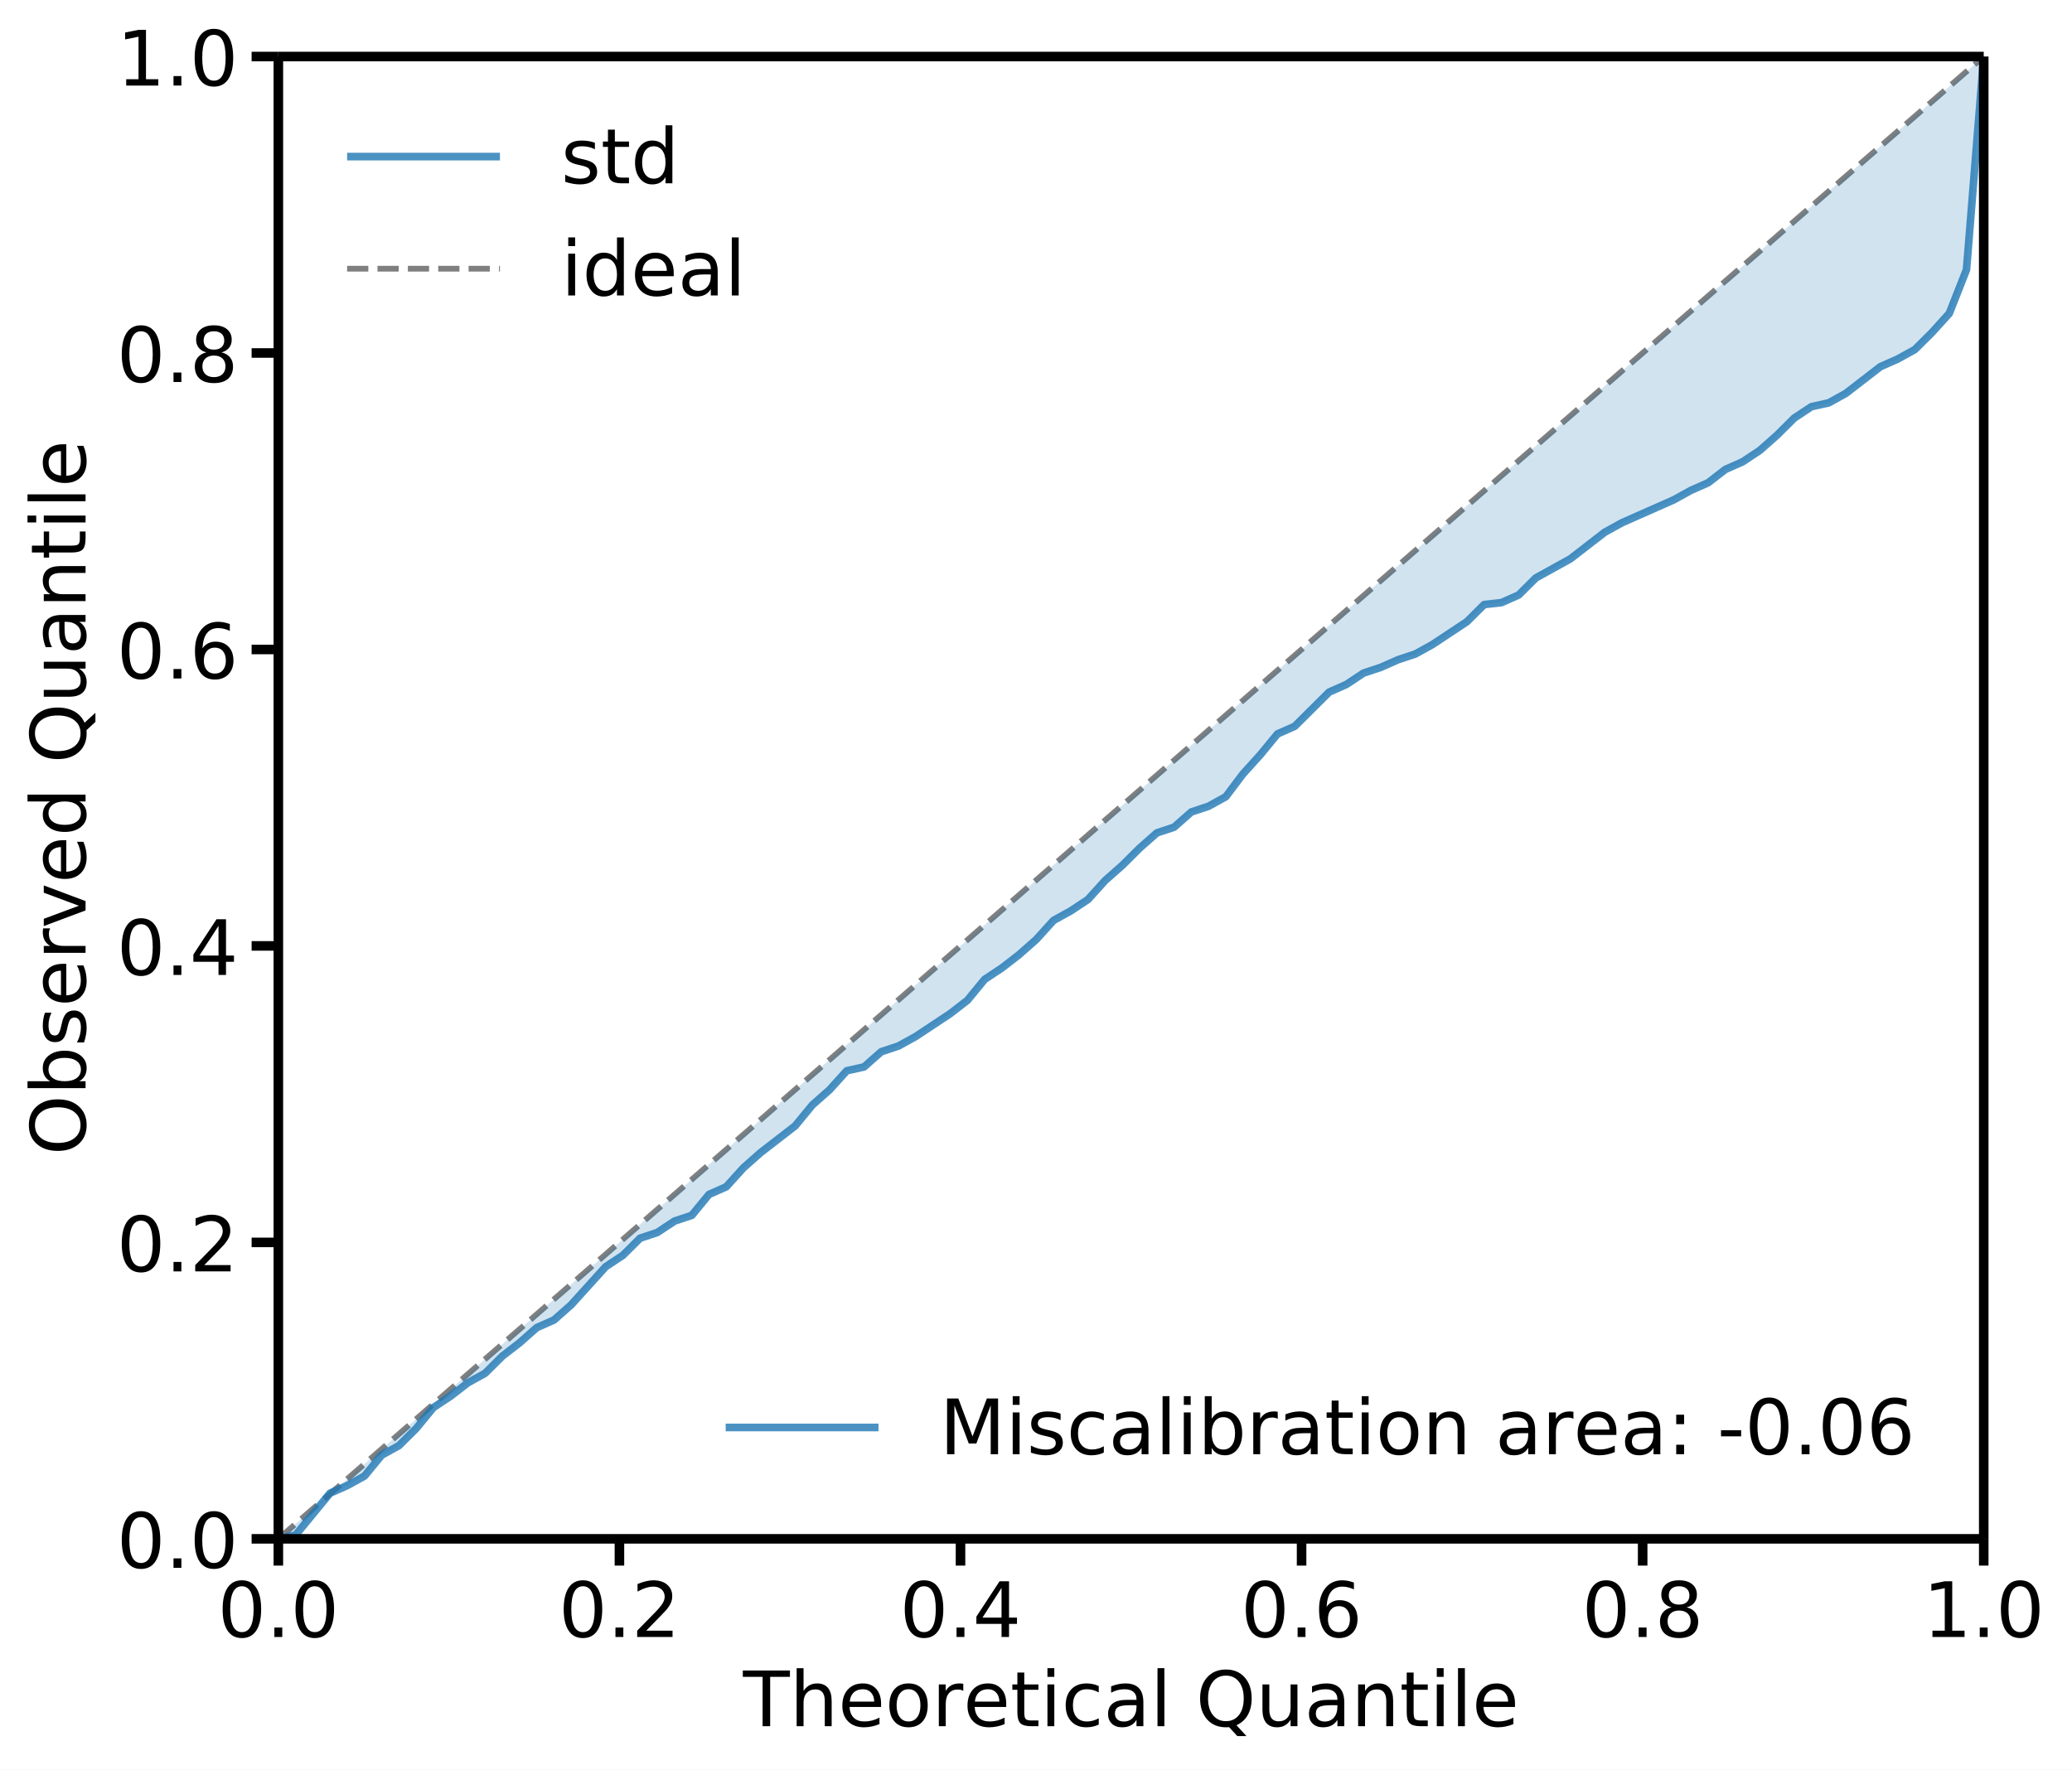
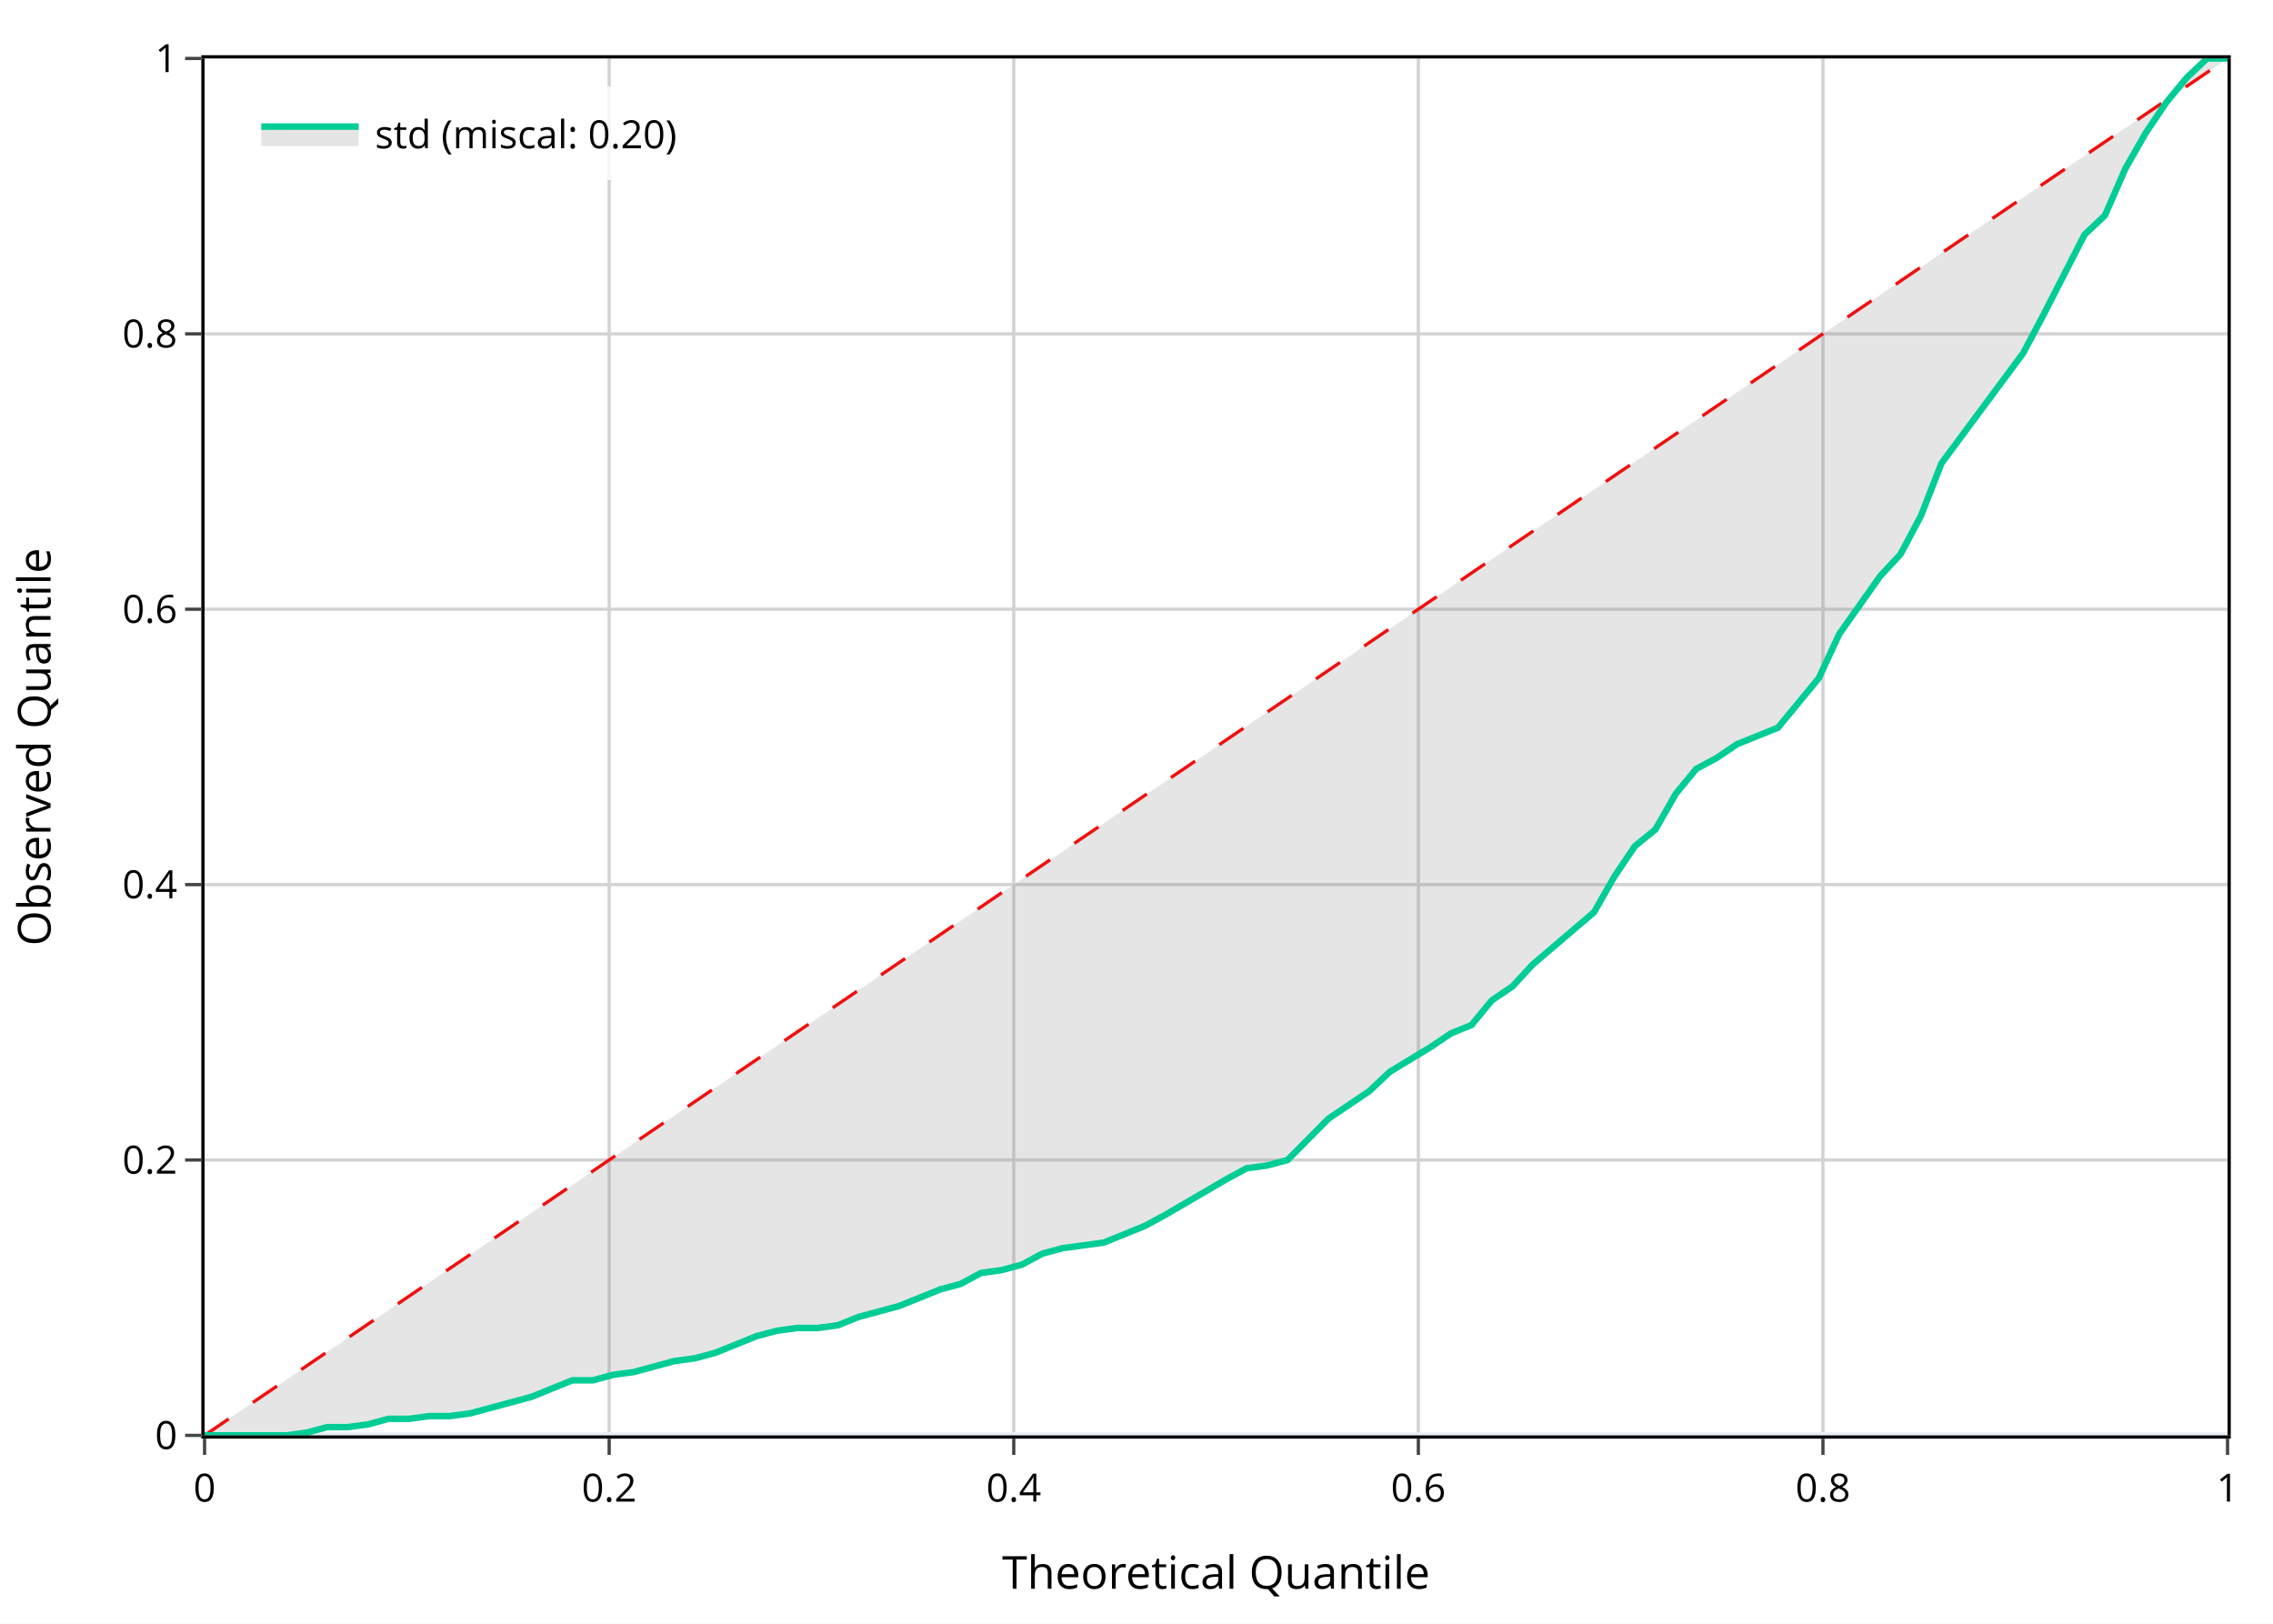
- <svg xmlns="http://www.w3.org/2000/svg" xmlns:xlink="http://www.w3.org/1999/xlink" width="723.154" height="617.721" viewBox="0 0 542.366 463.291">
-   <defs>
-     <style>*{stroke-linecap:butt;stroke-linejoin:round}</style>
+ <svg xmlns="http://www.w3.org/2000/svg" class="main-svg" width="700" height="500" style="" viewBox="0 0 700 500">
+   <rect x="0" y="0" width="700" height="500" style="fill: rgb(255, 255, 255); fill-opacity: 1;" />
+   <defs id="defs-29aa38">
+     <g class="clips">
+       <clipPath id="clip29aa38xyplot" class="plotclip">
+         <rect width="623" height="424" />
+       </clipPath>
+       <clipPath class="axesclip" id="clip29aa38x">
+         <rect x="63" y="0" width="623" height="500" />
+       </clipPath>
+       <clipPath class="axesclip" id="clip29aa38y">
+         <rect x="0" y="18" width="700" height="424" />
+       </clipPath>
+       <clipPath class="axesclip" id="clip29aa38xy">
+         <rect x="63" y="18" width="623" height="424" />
+       </clipPath>
+     </g>
+     <g class="gradients" />
+     <g class="patterns" />
  </defs>
-   <g id="figure_1">
-     <path id="patch_1" fill="#fff" d="M0 463.29h542.366V0H0z" />
-     <g id="axes_1">
-       <path id="patch_2" fill="#fff" d="M72.862 402.878h446.4V14.798h-446.4z" />
-       <path id="line2d_1" fill="none" stroke="#000" stroke-dasharray="5.55,2.4" stroke-opacity=".5" stroke-width="1.5" d="m72.862 402.878 446.4-388.08" clip-path="url(#p9f445ec6ba)" />
-       <path id="PolyCollection_1" fill="#1f77b4" fill-opacity=".2" d="m72.862 402.878 4.51-.996 4.509-5.48 4.509-5.48 4.509-1.993 4.509-2.49 4.509-5.48 4.51-2.491 4.508-4.484 4.51-5.48 4.508-2.989 4.51-3.487 4.509-2.491 4.509-4.484 4.509-3.487 4.509-3.985 4.509-1.993 4.509-3.985 4.51-4.982 4.508-4.982 4.51-2.989 4.508-4.484 4.51-1.494 4.509-2.99 4.509-1.494 4.509-5.48 4.509-1.992 4.509-4.982 4.509-3.986 4.51-3.487 4.508-3.487 4.51-5.48 4.508-3.985 4.51-4.982 4.509-.996 4.509-3.986 4.509-1.494 4.509-2.491 4.509-2.99 4.509-2.988 4.51-3.488 4.508-5.48 4.51-2.989 4.508-3.487 4.51-3.985 4.509-4.982 4.509-2.491 4.509-2.99 4.509-4.98 4.509-3.986 4.509-4.484 4.51-3.985 4.508-1.495 4.51-3.985 4.508-1.495 4.51-2.49 4.509-5.979 4.509-4.982 4.509-5.48 4.509-1.992 4.509-4.484 4.509-4.483 4.51-1.993 4.508-2.99 4.51-1.494 4.508-1.992 4.51-1.495 4.509-2.49 4.509-2.99 4.509-2.989 4.509-4.484 4.509-.498 4.509-1.992 4.51-4.484 4.508-2.49 4.51-2.492 4.508-3.487 4.51-3.487 4.509-2.491 4.509-1.993 4.509-1.993 4.509-1.992 4.509-2.491 4.509-1.993 4.51-3.487 4.508-1.993 4.51-2.989 4.508-3.985 4.51-4.484 4.509-2.989 4.509-.996 4.509-2.491 4.509-3.487L492.208 96l4.509-1.992 4.51-2.491 4.508-4.484 4.51-4.982 4.508-11.458 4.51-55.796-4.51 3.92-4.509 3.92-4.509 3.92-4.509 3.92-4.509 3.92-4.509 3.92-4.51 3.92-4.508 3.92-4.51 3.92-4.508 3.92-4.51 3.92-4.509 3.92-4.509 3.92-4.509 3.92-4.509 3.92-4.509 3.92-4.509 3.92-4.51 3.92-4.508 3.92-4.51 3.92-4.508 3.92-4.51 3.92-4.509 3.92-4.509 3.92-4.509 3.92-4.509 3.92-4.509 3.92-4.509 3.92-4.51 3.92-4.508 3.92-4.51 3.92-4.508 3.92-4.51 3.92-4.509 3.92-4.509 3.92-4.509 3.92-4.509 3.92-4.509 3.92-4.509 3.92-4.51 3.92-4.508 3.92-4.51 3.92-4.508 3.92-4.51 3.92-4.509 3.92-4.509 3.92-4.509 3.92-4.509 3.92-4.509 3.92-4.509 3.92-4.51 3.92-4.508 3.92-4.51 3.92-4.508 3.92-4.51 3.92-4.509 3.92-4.509 3.92-4.509 3.92-4.509 3.92-4.509 3.92-4.509 3.92-4.51 3.92-4.508 3.92-4.51 3.92-4.508 3.92-4.51 3.92-4.509 3.92-4.509 3.92-4.509 3.92-4.509 3.92-4.509 3.92-4.509 3.92-4.51 3.92-4.508 3.92-4.51 3.92-4.508 3.92-4.51 3.92-4.509 3.92-4.509 3.92-4.509 3.92-4.509 3.92-4.509 3.92-4.509 3.92-4.51 3.92-4.508 3.92-4.51 3.92-4.508 3.92-4.51 3.92-4.509 3.92-4.509 3.92-4.509 3.92-4.509 3.92-4.509 3.92-4.509 3.92-4.51 3.92-4.508 3.92-4.51 3.92-4.508 3.92z" clip-path="url(#p9f445ec6ba)" />
-       <g id="matplotlib.axis_1">
-         <g id="xtick_1">
-           <g id="line2d_2">
-             <defs>
-               <path id="m5f50e9683f" stroke="#000" stroke-width="2.5" d="M0 0v7" />
-             </defs>
-             <use xlink:href="#m5f50e9683f" x="72.862" y="402.878" stroke="#000" stroke-width="2.5" />
+   <g class="bglayer" />
+   <g class="layer-below">
+     <g class="imagelayer" />
+     <g class="shapelayer" />
+   </g>
+   <g class="cartesianlayer">
+     <g class="subplot xy">
+       <g class="layer-subplot">
+         <g class="shapelayer" />
+         <g class="imagelayer" />
+       </g>
+       <g class="minor-gridlayer">
+         <g class="x" />
+         <g class="y" />
+       </g>
+       <g class="gridlayer">
+         <g class="x">
+           <path class="xgrid crisp" transform="translate(187.6,0)" d="M0,18v424" style="stroke: rgb(211, 211, 211); stroke-opacity: 1; stroke-width: 1px;" />
+           <path class="xgrid crisp" transform="translate(312.2,0)" d="M0,18v424" style="stroke: rgb(211, 211, 211); stroke-opacity: 1; stroke-width: 1px;" />
+           <path class="xgrid crisp" transform="translate(436.8,0)" d="M0,18v424" style="stroke: rgb(211, 211, 211); stroke-opacity: 1; stroke-width: 1px;" />
+           <path class="xgrid crisp" transform="translate(561.4,0)" d="M0,18v424" style="stroke: rgb(211, 211, 211); stroke-opacity: 1; stroke-width: 1px;" />
+         </g>
+         <g class="y">
+           <path class="ygrid crisp" transform="translate(0,357.2)" d="M63,0h623" style="stroke: rgb(211, 211, 211); stroke-opacity: 1; stroke-width: 1px;" />
+           <path class="ygrid crisp" transform="translate(0,272.4)" d="M63,0h623" style="stroke: rgb(211, 211, 211); stroke-opacity: 1; stroke-width: 1px;" />
+           <path class="ygrid crisp" transform="translate(0,187.6)" d="M63,0h623" style="stroke: rgb(211, 211, 211); stroke-opacity: 1; stroke-width: 1px;" />
+           <path class="ygrid crisp" transform="translate(0,102.8)" d="M63,0h623" style="stroke: rgb(211, 211, 211); stroke-opacity: 1; stroke-width: 1px;" />
+         </g>
+       </g>
+       <g class="zerolinelayer">
+         <path class="yzl zl crisp" transform="translate(0,442)" d="M63,0h623" style="stroke: rgb(235, 240, 248); stroke-opacity: 1; stroke-width: 2px;" />
+       </g>
+       <g class="layer-between">
+         <g class="shapelayer" />
+         <g class="imagelayer" />
+       </g>
+       <path class="xlines-below" />
+       <path class="ylines-below" />
+       <g class="overlines-below" />
+       <g class="xaxislayer-below" />
+       <g class="yaxislayer-below" />
+       <g class="overaxes-below" />
+       <g class="overplot">
+         <g class="xy" transform="translate(63,18)" clip-path="url(#clip29aa38xyplot)">
+           <g class="scatterlayer mlayer">
+             <g class="trace scatter trace01bec1" style="stroke-miterlimit: 2; opacity: 1;">
+               <g class="fills" />
+               <g class="errorbars" />
+               <g class="lines">
+                 <path class="js-line" d="M0,424L623,0" style="vector-effect: none; fill: none; stroke: rgb(255, 0, 0); stroke-opacity: 1; stroke-dasharray: 9px, 9px; stroke-width: 1px; opacity: 1;" />
+               </g>
+               <g class="points" />
+               <g class="text" />
+             </g>
+             <g class="trace scatter trace891b93" style="stroke-miterlimit: 2;">
+               <g class="fills">
+                 <g>
+                   <path class="js-fill" d="M0,424L25.17,424L31.46,423.15L37.76,421.46L44.05,421.46L50.34,420.61L56.64,418.91L62.93,418.91L69.22,418.06L75.52,418.06L81.81,417.22L100.69,412.13L106.98,409.58L113.27,407.04L119.57,407.04L125.86,405.34L132.15,404.5L144.74,401.1L151.03,400.26L157.32,398.56L163.62,396.02L169.91,393.47L176.2,391.78L182.49,390.93L188.79,390.93L195.08,390.08L201.37,387.54L213.96,384.14L220.25,381.6L226.55,379.06L232.84,377.36L239.13,373.97L245.42,373.12L251.72,371.42L258.01,368.03L264.3,366.34L270.6,365.49L276.89,364.64L283.18,362.1L289.47,359.55L295.77,356.16L314.65,345.14L320.94,341.74L327.23,340.9L333.53,339.2L346.11,326.48L352.4,322.24L358.7,318L364.99,312.06L377.58,304.43L383.87,300.19L390.16,297.65L396.45,290.02L402.75,285.78L409.04,278.99L427.92,262.88L434.21,251.86L440.51,242.53L446.8,237.44L453.09,226.42L459.38,218.78L465.68,215.39L471.97,211.15L484.56,206.06L490.85,198.43L497.14,190.8L503.43,177.23L516.02,159.42L522.31,152.64L528.61,140.77L534.9,124.66L560.07,90.74L566.36,78.86L578.95,54.27L585.24,48.34L591.54,33.92L597.83,22.9L604.12,13.57L610.41,5.94L616.71,0L623,0L623,0L0,424Z" style="fill: rgb(128, 128, 128); fill-opacity: 0.2; stroke-width: 0;" />
+                 </g>
+               </g>
+               <g class="errorbars" />
+               <g class="lines">
+                 <path class="js-line" d="M0,424L623,0" style="vector-effect: none; fill: none; stroke: rgb(239, 85, 59); stroke-opacity: 1; stroke-width: 0px; opacity: 1;" />
+               </g>
+               <g class="points" />
+               <g class="text" />
+             </g>
+             <g class="trace scatter trace6b9756" style="stroke-miterlimit: 2;">
+               <g class="fills" />
+               <g class="errorbars" />
+               <g class="lines">
+                 <path class="js-line" d="M0,424L25.17,424L31.46,423.15L37.76,421.46L44.05,421.46L50.34,420.61L56.64,418.91L62.93,418.91L69.22,418.06L75.52,418.06L81.81,417.22L100.69,412.13L106.98,409.58L113.27,407.04L119.57,407.04L125.86,405.34L132.15,404.5L144.74,401.1L151.03,400.26L157.32,398.56L163.62,396.02L169.91,393.47L176.2,391.78L182.49,390.93L188.79,390.93L195.08,390.08L201.37,387.54L213.96,384.14L220.25,381.6L226.55,379.06L232.84,377.36L239.13,373.97L245.42,373.12L251.72,371.42L258.01,368.03L264.3,366.34L270.6,365.49L276.89,364.64L283.18,362.1L289.47,359.55L295.77,356.16L314.65,345.14L320.94,341.74L327.23,340.9L333.53,339.2L346.11,326.48L352.4,322.24L358.7,318L364.99,312.06L377.58,304.43L383.87,300.19L390.16,297.65L396.45,290.02L402.75,285.78L409.04,278.99L427.92,262.88L434.21,251.86L440.51,242.53L446.8,237.44L453.09,226.42L459.38,218.78L465.68,215.39L471.97,211.15L484.56,206.06L490.85,198.43L497.14,190.8L503.43,177.23L516.02,159.42L522.31,152.64L528.61,140.77L534.9,124.66L560.07,90.74L566.36,78.86L578.95,54.27L585.24,48.34L591.54,33.92L597.83,22.9L604.12,13.57L610.41,5.94L616.71,0L623,0" style="vector-effect: none; fill: none; stroke: rgb(0, 204, 150); stroke-opacity: 1; stroke-width: 2px; opacity: 1;" />
+               </g>
+               <g class="points" />
+               <g class="text" />
+             </g>
          </g>
-           <g id="text_1">
-             <defs>
-               <path id="DejaVuSans-48" d="M31.781 66.406q-7.61 0-11.453-7.5Q16.5 51.422 16.5 36.375q0-14.984 3.828-22.484 3.844-7.5 11.453-7.5 7.672 0 11.5 7.5 3.844 7.5 3.844 22.484 0 15.047-3.844 22.531-3.828 7.5-11.5 7.5m0 7.813q12.266 0 18.735-9.703 6.468-9.688 6.468-28.141 0-18.406-6.468-28.11-6.47-9.687-18.735-9.687-12.25 0-18.718 9.688-6.47 9.703-6.47 28.109 0 18.453 6.47 28.14Q19.53 74.22 31.78 74.22z" />
-               <path id="DejaVuSans-46" d="M10.688 12.406H21V0H10.687z" />
-             </defs>
-             <g transform="matrix(.2 0 0 -.2 56.96 428.575)">
-               <use xlink:href="#DejaVuSans-48" />
-               <use xlink:href="#DejaVuSans-46" x="63.623" />
-               <use xlink:href="#DejaVuSans-48" x="95.41" />
-             </g>
-           </g>
-         </g>
-         <g id="xtick_2">
-           <use xlink:href="#m5f50e9683f" id="line2d_3" x="162.143" y="402.878" stroke="#000" stroke-width="2.5" />
-           <g id="text_2">
-             <defs>
-               <path id="DejaVuSans-50" d="M19.188 8.297h34.421V0H7.33v8.297q5.609 5.812 15.296 15.594 9.703 9.797 12.188 12.64 4.734 5.313 6.609 9 1.89 3.688 1.89 7.25 0 5.813-4.078 9.469-4.078 3.672-10.625 3.672-4.64 0-9.797-1.61-5.14-1.609-11-4.89v9.969Q13.767 71.78 18.938 73q5.188 1.219 9.485 1.219 11.328 0 18.062-5.672 6.735-5.656 6.735-15.125 0-4.5-1.688-8.531-1.672-4.016-6.125-9.485-1.218-1.422-7.765-8.187-6.532-6.766-18.453-18.922z" />
-             </defs>
-             <g transform="matrix(.2 0 0 -.2 146.24 428.575)">
-               <use xlink:href="#DejaVuSans-48" />
-               <use xlink:href="#DejaVuSans-46" x="63.623" />
-               <use xlink:href="#DejaVuSans-50" x="95.41" />
-             </g>
-           </g>
-         </g>
-         <g id="xtick_3">
-           <use xlink:href="#m5f50e9683f" id="line2d_4" x="251.423" y="402.878" stroke="#000" stroke-width="2.5" />
-           <g id="text_3">
-             <defs>
-               <path id="DejaVuSans-52" d="M37.797 64.313 12.89 25.39h24.906zm-2.594 8.593H47.61V25.391h10.407v-8.203H47.609V0h-9.812v17.188H4.89v9.515z" />
-             </defs>
-             <g transform="matrix(.2 0 0 -.2 235.52 428.575)">
-               <use xlink:href="#DejaVuSans-48" />
-               <use xlink:href="#DejaVuSans-46" x="63.623" />
-               <use xlink:href="#DejaVuSans-52" x="95.41" />
-             </g>
-           </g>
-         </g>
-         <g id="xtick_4">
-           <use xlink:href="#m5f50e9683f" id="line2d_5" x="340.702" y="402.878" stroke="#000" stroke-width="2.5" />
-           <g id="text_4">
-             <defs>
-               <path id="DejaVuSans-54" d="M33.016 40.375q-6.641 0-10.532-4.547-3.875-4.531-3.875-12.437 0-7.86 3.875-12.438 3.891-4.562 10.532-4.562 6.64 0 10.515 4.562 3.875 4.578 3.875 12.438 0 7.906-3.875 12.437-3.875 4.547-10.515 4.547m19.578 30.922v-8.984q-3.719 1.75-7.5 2.671-3.782.938-7.5.938-9.766 0-14.922-6.594-5.14-6.594-5.875-19.922 2.875 4.25 7.219 6.516 4.359 2.266 9.578 2.266 10.984 0 17.36-6.672 6.374-6.657 6.374-18.125 0-11.235-6.64-18.032-6.641-6.78-17.672-6.78-12.657 0-19.344 9.687-6.688 9.703-6.688 28.109 0 17.281 8.204 27.563 8.203 10.28 22.015 10.28 3.719 0 7.5-.734t7.89-2.187z" />
-             </defs>
-             <g transform="matrix(.2 0 0 -.2 324.8 428.575)">
-               <use xlink:href="#DejaVuSans-48" />
-               <use xlink:href="#DejaVuSans-46" x="63.623" />
-               <use xlink:href="#DejaVuSans-54" x="95.41" />
-             </g>
-           </g>
-         </g>
-         <g id="xtick_5">
-           <use xlink:href="#m5f50e9683f" id="line2d_6" x="429.983" y="402.878" stroke="#000" stroke-width="2.5" />
-           <g id="text_5">
-             <defs>
-               <path id="DejaVuSans-56" d="M31.781 34.625q-7.031 0-11.062-3.766-4.016-3.765-4.016-10.343 0-6.594 4.016-10.36Q24.75 6.391 31.78 6.391q7.032 0 11.078 3.78 4.063 3.798 4.063 10.345 0 6.578-4.031 10.343-4.016 3.766-11.11 3.766zm-9.86 4.188q-6.343 1.562-9.89 5.906Q8.5 49.079 8.5 55.329q0 8.733 6.219 13.812 6.234 5.078 17.062 5.078 10.89 0 17.094-5.078 6.203-5.079 6.203-13.813 0-6.25-3.547-10.61-3.531-4.343-9.828-5.906 7.125-1.656 11.094-6.5 3.984-4.828 3.984-11.796 0-10.61-6.468-16.282-6.47-5.656-18.532-5.656-12.047 0-18.531 5.656-6.469 5.672-6.469 16.282 0 6.968 4 11.797 4.016 4.843 11.14 6.5M18.314 54.39q0-5.657 3.53-8.828 3.548-3.172 9.938-3.172 6.36 0 9.938 3.172 3.593 3.171 3.593 8.828 0 5.672-3.593 8.843-3.578 3.172-9.938 3.172-6.39 0-9.937-3.172-3.532-3.172-3.532-8.843z" />
-             </defs>
-             <g transform="matrix(.2 0 0 -.2 414.08 428.575)">
-               <use xlink:href="#DejaVuSans-48" />
-               <use xlink:href="#DejaVuSans-46" x="63.623" />
-               <use xlink:href="#DejaVuSans-56" x="95.41" />
-             </g>
-           </g>
-         </g>
-         <g id="xtick_6">
-           <use xlink:href="#m5f50e9683f" id="line2d_7" x="519.263" y="402.878" stroke="#000" stroke-width="2.5" />
-           <g id="text_6">
-             <defs>
-               <path id="DejaVuSans-49" d="M12.406 8.297h16.11v55.625l-17.532-3.516v8.985l17.438 3.515h9.86V8.296H54.39V0H12.406z" />
-             </defs>
-             <g transform="matrix(.2 0 0 -.2 503.36 428.575)">
-               <use xlink:href="#DejaVuSans-49" />
-               <use xlink:href="#DejaVuSans-46" x="63.623" />
-               <use xlink:href="#DejaVuSans-48" x="95.41" />
-             </g>
-           </g>
-         </g>
-         <g id="text_7">
-           <defs>
-             <path id="DejaVuSans-84" d="M-.297 72.906h61.672v-8.312H35.5V0h-9.906v64.594H-.296z" />
-             <path id="DejaVuSans-104" d="M54.89 33.016V0h-8.984v32.719q0 7.765-3.031 11.61-3.031 3.858-9.078 3.858-7.281 0-11.484-4.64-4.204-4.625-4.204-12.64V0H9.08v75.984h9.03V46.188q3.235 4.937 7.594 7.374Q30.078 56 35.797 56q9.422 0 14.25-5.828 4.844-5.828 4.844-17.156z" />
-             <path id="DejaVuSans-101" d="M56.203 29.594v-4.39H14.891q.593-9.282 5.593-14.142t13.938-4.859q5.172 0 10.031 1.266 4.86 1.265 9.656 3.812v-8.5Q49.266.734 44.187-.344 39.11-1.422 33.892-1.422q-13.094 0-20.735 7.61-7.64 7.625-7.64 20.625 0 13.421 7.25 21.296Q20.016 56 32.328 56q11.031 0 17.453-7.11 6.422-7.093 6.422-19.296m-8.984 2.64q-.094 7.36-4.125 11.75-4.032 4.407-10.672 4.407-7.516 0-12.031-4.25t-5.203-11.97z" />
-             <path id="DejaVuSans-111" d="M30.61 48.39q-7.22 0-11.422-5.64-4.204-5.64-4.204-15.453t4.172-15.453q4.188-5.64 11.453-5.64 7.188 0 11.375 5.655 4.203 5.672 4.203 15.438 0 9.719-4.203 15.406-4.187 5.688-11.375 5.688zm0 7.61q11.718 0 18.406-7.625 6.703-7.61 6.703-21.078 0-13.422-6.703-21.078-6.688-7.64-18.407-7.64-11.765 0-18.437 7.64-6.656 7.656-6.656 21.078 0 13.469 6.656 21.078Q18.844 56 30.609 56z" />
-             <path id="DejaVuSans-114" d="M41.11 46.297q-1.516.875-3.297 1.281Q36.03 48 33.89 48q-7.625 0-11.703-4.953-4.079-4.953-4.079-14.234V0H9.08v54.688h9.03v-8.5q2.844 4.984 7.375 7.39Q30.031 56 36.531 56q.922 0 2.047-.125 1.125-.11 2.484-.36z" />
-             <path id="DejaVuSans-116" d="M18.313 70.219V54.688h18.5v-6.985h-18.5V18.016q0-6.688 1.828-8.594t7.453-1.906h9.218V0h-9.218q-10.407 0-14.36 3.875-3.953 3.89-3.953 14.14v29.688H2.687v6.984h6.594V70.22z" />
-             <path id="DejaVuSans-105" d="M9.422 54.688h8.984V0H9.422zm0 21.296h8.984v-11.39H9.422z" />
-             <path id="DejaVuSans-99" d="M48.781 52.594v-8.407q-3.812 2.11-7.64 3.157t-7.735 1.047q-8.75 0-13.593-5.547-4.829-5.532-4.829-15.547t4.829-15.563q4.843-5.53 13.593-5.53 3.907 0 7.735 1.046t7.64 3.156V2.094Q45.016.344 40.984-.531q-4.015-.89-8.562-.89-12.36 0-19.64 7.765-7.266 7.765-7.266 20.953 0 13.375 7.343 21.031Q20.22 56 33.016 56q4.14 0 8.093-.86 3.953-.843 7.672-2.546" />
-             <path id="DejaVuSans-97" d="M34.281 27.484q-10.89 0-15.093-2.484-4.204-2.484-4.204-8.5 0-4.781 3.157-7.594 3.156-2.797 8.562-2.797 7.485 0 12 5.297 4.516 5.297 4.516 14.078v2zm17.922 3.72V0H43.22v8.297Q40.14 3.328 35.547.953q-4.594-2.375-11.234-2.375-8.391 0-13.36 4.719Q6 8.016 6 15.922q0 9.219 6.172 13.906 6.187 4.688 18.437 4.688h12.61v.89q0 6.203-4.078 9.594t-11.453 3.39q-4.688 0-9.141-1.124-4.438-1.125-8.531-3.375v8.312q4.921 1.906 9.562 2.844 4.64.953 9.031.953 11.875 0 17.735-6.156 5.86-6.14 5.86-18.64z" />
-             <path id="DejaVuSans-108" d="M9.422 75.984h8.984V0H9.422z" />
-             <path id="DejaVuSans-81" d="M39.406 66.219q-10.75 0-17.078-8.016-6.312-8-6.312-21.828 0-13.766 6.312-21.781 6.328-8 17.078-8 10.735 0 17.016 8 6.281 8.015 6.281 21.781 0 13.828-6.281 21.828-6.281 8.016-17.016 8.016M53.22 1.313l13-14.204H54.297L43.5-1.219q-1.61-.093-2.469-.14-.843-.063-1.625-.063-15.375 0-24.593 10.281-9.204 10.282-9.204 27.516 0 17.281 9.204 27.563 9.218 10.28 24.593 10.28 15.328 0 24.5-10.28 9.188-10.282 9.188-27.563 0-12.688-5.11-21.734Q62.891 5.609 53.22 1.312z" />
-             <path id="DejaVuSans-117" d="M8.5 21.578v33.11h8.984V21.922q0-7.766 3.016-11.656 3.031-3.875 9.094-3.875 7.265 0 11.484 4.64 4.234 4.64 4.234 12.656v31h8.985V0h-8.984v8.406Q42.047 3.422 37.718 1q-4.313-2.422-10.032-2.422-9.421 0-14.312 5.86Q8.5 10.296 8.5 21.578M31.11 56" />
-             <path id="DejaVuSans-110" d="M54.89 33.016V0h-8.984v32.719q0 7.765-3.031 11.61-3.031 3.858-9.078 3.858-7.281 0-11.484-4.64-4.204-4.625-4.204-12.64V0H9.08v54.688h9.03v-8.5q3.235 4.937 7.594 7.374Q30.078 56 35.797 56q9.422 0 14.25-5.828 4.844-5.828 4.844-17.156z" />
-           </defs>
-           <g transform="matrix(.2 0 0 -.2 194.498 451.932)">
-             <use xlink:href="#DejaVuSans-84" />
-             <use xlink:href="#DejaVuSans-104" x="61.084" />
-             <use xlink:href="#DejaVuSans-101" x="124.463" />
-             <use xlink:href="#DejaVuSans-111" x="185.986" />
-             <use xlink:href="#DejaVuSans-114" x="247.168" />
-             <use xlink:href="#DejaVuSans-101" x="288.25" />
-             <use xlink:href="#DejaVuSans-116" x="349.773" />
-             <use xlink:href="#DejaVuSans-105" x="388.982" />
-             <use xlink:href="#DejaVuSans-99" x="416.766" />
-             <use xlink:href="#DejaVuSans-97" x="471.746" />
-             <use xlink:href="#DejaVuSans-108" x="533.025" />
-             <use xlink:href="#DejaVuSans-32" x="560.809" />
-             <use xlink:href="#DejaVuSans-81" x="592.596" />
-             <use xlink:href="#DejaVuSans-117" x="671.307" />
-             <use xlink:href="#DejaVuSans-97" x="734.686" />
-             <use xlink:href="#DejaVuSans-110" x="795.965" />
-             <use xlink:href="#DejaVuSans-116" x="859.344" />
-             <use xlink:href="#DejaVuSans-105" x="898.553" />
-             <use xlink:href="#DejaVuSans-108" x="926.336" />
-             <use xlink:href="#DejaVuSans-101" x="954.119" />
-           </g>
-         </g>
-       </g>
-       <g id="matplotlib.axis_2">
-         <g id="ytick_1">
-           <g id="line2d_8">
-             <defs>
-               <path id="m9a2e327a34" stroke="#000" stroke-width="2.5" d="M0 0h-7" />
-             </defs>
-             <use xlink:href="#m9a2e327a34" x="72.862" y="402.878" stroke="#000" stroke-width="2.5" />
-           </g>
-           <g id="text_8" transform="matrix(.2 0 0 -.2 30.556 410.477)">
-             <use xlink:href="#DejaVuSans-48" />
-             <use xlink:href="#DejaVuSans-46" x="63.623" />
-             <use xlink:href="#DejaVuSans-48" x="95.41" />
-           </g>
-         </g>
-         <g id="ytick_2">
-           <use xlink:href="#m9a2e327a34" id="line2d_9" x="72.862" y="325.262" stroke="#000" stroke-width="2.5" />
-           <g id="text_9" transform="matrix(.2 0 0 -.2 30.556 332.86)">
-             <use xlink:href="#DejaVuSans-48" />
-             <use xlink:href="#DejaVuSans-46" x="63.623" />
-             <use xlink:href="#DejaVuSans-50" x="95.41" />
-           </g>
-         </g>
-         <g id="ytick_3">
-           <use xlink:href="#m9a2e327a34" id="line2d_10" x="72.862" y="247.646" stroke="#000" stroke-width="2.5" />
-           <g id="text_10" transform="matrix(.2 0 0 -.2 30.556 255.245)">
-             <use xlink:href="#DejaVuSans-48" />
-             <use xlink:href="#DejaVuSans-46" x="63.623" />
-             <use xlink:href="#DejaVuSans-52" x="95.41" />
-           </g>
-         </g>
-         <g id="ytick_4">
-           <use xlink:href="#m9a2e327a34" id="line2d_11" x="72.862" y="170.03" stroke="#000" stroke-width="2.5" />
-           <g id="text_11" transform="matrix(.2 0 0 -.2 30.556 177.629)">
-             <use xlink:href="#DejaVuSans-48" />
-             <use xlink:href="#DejaVuSans-46" x="63.623" />
-             <use xlink:href="#DejaVuSans-54" x="95.41" />
-           </g>
-         </g>
-         <g id="ytick_5">
-           <use xlink:href="#m9a2e327a34" id="line2d_12" x="72.862" y="92.414" stroke="#000" stroke-width="2.5" />
-           <g id="text_12" transform="matrix(.2 0 0 -.2 30.556 100.013)">
-             <use xlink:href="#DejaVuSans-48" />
-             <use xlink:href="#DejaVuSans-46" x="63.623" />
-             <use xlink:href="#DejaVuSans-56" x="95.41" />
-           </g>
-         </g>
-         <g id="ytick_6">
-           <use xlink:href="#m9a2e327a34" id="line2d_13" x="72.862" y="14.798" stroke="#000" stroke-width="2.5" />
-           <g id="text_13" transform="matrix(.2 0 0 -.2 30.556 22.397)">
-             <use xlink:href="#DejaVuSans-49" />
-             <use xlink:href="#DejaVuSans-46" x="63.623" />
-             <use xlink:href="#DejaVuSans-48" x="95.41" />
-           </g>
-         </g>
-         <g id="text_14">
-           <defs>
-             <path id="DejaVuSans-79" d="M39.406 66.219q-10.75 0-17.078-8.016-6.312-8-6.312-21.828 0-13.766 6.312-21.781 6.328-8 17.078-8 10.735 0 17.016 8 6.281 8.015 6.281 21.781 0 13.828-6.281 21.828-6.281 8.016-17.016 8.016m0 8q15.328 0 24.5-10.281 9.188-10.282 9.188-27.563 0-17.234-9.188-27.516-9.172-10.28-24.5-10.28-15.375 0-24.593 10.25-9.204 10.265-9.204 27.546t9.204 27.563q9.218 10.28 24.593 10.28z" />
-             <path id="DejaVuSans-98" d="M48.688 27.297q0 9.906-4.079 15.547-4.078 5.64-11.203 5.64-7.14 0-11.218-5.64t-4.079-15.547q0-9.906 4.078-15.547 4.079-5.64 11.22-5.64 7.124 0 11.202 5.64t4.078 15.547zM18.108 46.39q2.844 4.875 7.157 7.234Q29.594 56 35.594 56q9.968 0 16.187-7.906 6.235-7.907 6.235-20.797T51.78 6.484q-6.218-7.906-16.187-7.906-6 0-10.328 2.375-4.313 2.375-7.157 7.25V0H9.08v75.984h9.03z" />
-             <path id="DejaVuSans-115" d="M44.281 53.078v-8.5q-3.797 1.953-7.906 2.922-4.094.984-8.5.984-6.688 0-10.031-2.047-3.344-2.046-3.344-6.156 0-3.125 2.39-4.906t9.626-3.39l3.078-.688q9.562-2.047 13.593-5.781 4.032-3.735 4.032-10.422 0-7.625-6.032-12.078-6.03-4.438-16.578-4.438-4.39 0-9.156.86Q10.688.296 5.422 2v9.281q4.984-2.594 9.812-3.89 4.829-1.282 9.579-1.282 6.343 0 9.75 2.172 3.421 2.172 3.421 6.125 0 3.656-2.468 5.61-2.453 1.953-10.813 3.765l-3.125.735q-8.344 1.75-12.062 5.39-3.704 3.64-3.704 9.985 0 7.718 5.47 11.906Q16.75 56 26.811 56q4.97 0 9.36-.734 4.406-.72 8.11-2.188" />
-             <path id="DejaVuSans-118" d="M2.984 54.688H12.5L29.594 8.797l17.093 45.89h9.516L35.687 0H23.485z" />
-             <path id="DejaVuSans-100" d="M45.406 46.39v29.594h8.985V0h-8.985v8.203Q42.578 3.328 38.25.953q-4.313-2.375-10.375-2.375-9.906 0-16.14 7.906-6.22 7.922-6.22 20.813t6.22 20.797Q17.968 56 27.874 56q6.063 0 10.375-2.375 4.328-2.36 7.156-7.234zm-30.61-19.093q0-9.906 4.079-15.547 4.078-5.64 11.203-5.64t11.219 5.64q4.11 5.64 4.11 15.547t-4.11 15.547q-4.094 5.64-11.219 5.64t-11.203-5.64-4.078-15.547z" />
-           </defs>
-           <g transform="matrix(0 -.2 -.2 0 22.397 302.435)">
-             <use xlink:href="#DejaVuSans-79" />
-             <use xlink:href="#DejaVuSans-98" x="78.711" />
-             <use xlink:href="#DejaVuSans-115" x="142.188" />
-             <use xlink:href="#DejaVuSans-101" x="194.287" />
-             <use xlink:href="#DejaVuSans-114" x="255.811" />
-             <use xlink:href="#DejaVuSans-118" x="296.924" />
-             <use xlink:href="#DejaVuSans-101" x="356.104" />
-             <use xlink:href="#DejaVuSans-100" x="417.627" />
-             <use xlink:href="#DejaVuSans-32" x="481.104" />
-             <use xlink:href="#DejaVuSans-81" x="512.891" />
-             <use xlink:href="#DejaVuSans-117" x="591.602" />
-             <use xlink:href="#DejaVuSans-97" x="654.98" />
-             <use xlink:href="#DejaVuSans-110" x="716.26" />
-             <use xlink:href="#DejaVuSans-116" x="779.639" />
-             <use xlink:href="#DejaVuSans-105" x="818.848" />
-             <use xlink:href="#DejaVuSans-108" x="846.631" />
-             <use xlink:href="#DejaVuSans-101" x="874.414" />
-           </g>
-         </g>
-       </g>
-       <path id="line2d_14" fill="none" stroke="#1f77b4" stroke-linecap="square" stroke-opacity=".8" stroke-width="2" d="m72.862 402.878 4.51-.996 4.509-5.48 4.509-5.48 4.509-1.993 4.509-2.49 4.509-5.48 4.51-2.491 4.508-4.484 4.51-5.48 4.508-2.989 4.51-3.487 4.509-2.491 4.509-4.484 4.509-3.487 4.509-3.985 4.509-1.993 4.509-3.985 4.51-4.982 4.508-4.982 4.51-2.989 4.508-4.484 4.51-1.494 4.509-2.99 4.509-1.494 4.509-5.48 4.509-1.992 4.509-4.982 4.509-3.986 4.51-3.487 4.508-3.487 4.51-5.48 4.508-3.985 4.51-4.982 4.509-.996 4.509-3.986 4.509-1.494 4.509-2.491 4.509-2.99 4.509-2.988 4.51-3.488 4.508-5.48 4.51-2.989 4.508-3.487 4.51-3.985 4.509-4.982 4.509-2.491 4.509-2.99 4.509-4.98 4.509-3.986 4.509-4.484 4.51-3.985 4.508-1.495 4.51-3.985 4.508-1.495 4.51-2.49 4.509-5.979 4.509-4.982 4.509-5.48 4.509-1.992 4.509-4.484 4.509-4.483 4.51-1.993 4.508-2.99 4.51-1.494 4.508-1.992 4.51-1.495 4.509-2.49 4.509-2.99 4.509-2.989 4.509-4.484 4.509-.498 4.509-1.992 4.51-4.484 4.508-2.49 4.51-2.492 4.508-3.487 4.51-3.487 4.509-2.491 4.509-1.993 4.509-1.993 4.509-1.992 4.509-2.491 4.509-1.993 4.51-3.487 4.508-1.993 4.51-2.989 4.508-3.985 4.51-4.484 4.509-2.989 4.509-.996 4.509-2.491 4.509-3.487L492.208 96l4.509-1.992 4.51-2.491 4.508-4.484 4.51-4.982 4.508-11.458 4.51-55.796" clip-path="url(#p9f445ec6ba)" />
-       <path id="patch_3" fill="none" stroke="#000" stroke-linecap="square" stroke-width="2.5" d="M72.862 402.878V14.798" />
-       <path id="patch_4" fill="none" stroke="#000" stroke-linecap="square" stroke-width="2.5" d="M519.263 402.878V14.798" />
-       <path id="patch_5" fill="none" stroke="#000" stroke-linecap="square" stroke-width="2.5" d="M72.862 402.878h446.4" />
-       <path id="patch_6" fill="none" stroke="#000" stroke-linecap="square" stroke-width="2.5" d="M72.862 14.798h446.4" />
-       <g id="legend_1">
-         <path id="line2d_15" fill="none" stroke="#1f77b4" stroke-linecap="square" stroke-opacity=".8" stroke-width="2" d="M90.862 40.995h40" />
-         <g id="text_15" transform="matrix(.2 0 0 -.2 146.863 47.995)">
-           <use xlink:href="#DejaVuSans-115" />
-           <use xlink:href="#DejaVuSans-116" x="52.1" />
-           <use xlink:href="#DejaVuSans-100" x="91.309" />
-         </g>
-         <path id="line2d_17" fill="none" stroke="#000" stroke-dasharray="5.55,2.4" stroke-opacity=".5" stroke-width="1.5" d="M90.862 70.352h40" />
-         <g id="text_16" transform="matrix(.2 0 0 -.2 146.863 77.352)">
-           <use xlink:href="#DejaVuSans-105" />
-           <use xlink:href="#DejaVuSans-100" x="27.783" />
-           <use xlink:href="#DejaVuSans-101" x="91.26" />
-           <use xlink:href="#DejaVuSans-97" x="152.783" />
-           <use xlink:href="#DejaVuSans-108" x="214.063" />
-         </g>
-       </g>
-       <g id="legend_2">
-         <path id="line2d_19" fill="none" stroke="#1f77b4" stroke-linecap="square" stroke-opacity=".8" stroke-width="2" d="M189.95 373.72h40" />
-         <g id="text_17">
-           <defs>
-             <path id="DejaVuSans-77" d="M9.813 72.906h14.703l18.593-49.61 18.703 49.61h14.704V0H66.89v64.016l-18.797-50h-9.907l-18.796 50V0H9.813z" />
-             <path id="DejaVuSans-58" d="M11.719 12.406h10.297V0H11.719zm0 39.297h10.297v-12.39H11.719z" />
-             <path id="DejaVuSans-45" d="M4.89 31.39h26.313v-8H4.891z" />
-           </defs>
-           <g transform="matrix(.2 0 0 -.2 245.95 380.72)">
-             <use xlink:href="#DejaVuSans-77" />
-             <use xlink:href="#DejaVuSans-105" x="86.279" />
-             <use xlink:href="#DejaVuSans-115" x="114.063" />
-             <use xlink:href="#DejaVuSans-99" x="166.162" />
-             <use xlink:href="#DejaVuSans-97" x="221.143" />
-             <use xlink:href="#DejaVuSans-108" x="282.422" />
-             <use xlink:href="#DejaVuSans-105" x="310.205" />
-             <use xlink:href="#DejaVuSans-98" x="337.988" />
-             <use xlink:href="#DejaVuSans-114" x="401.465" />
-             <use xlink:href="#DejaVuSans-97" x="442.578" />
-             <use xlink:href="#DejaVuSans-116" x="503.857" />
-             <use xlink:href="#DejaVuSans-105" x="543.066" />
-             <use xlink:href="#DejaVuSans-111" x="570.85" />
-             <use xlink:href="#DejaVuSans-110" x="632.031" />
-             <use xlink:href="#DejaVuSans-32" x="695.41" />
-             <use xlink:href="#DejaVuSans-97" x="727.197" />
-             <use xlink:href="#DejaVuSans-114" x="788.477" />
-             <use xlink:href="#DejaVuSans-101" x="829.559" />
-             <use xlink:href="#DejaVuSans-97" x="891.082" />
-             <use xlink:href="#DejaVuSans-58" x="952.361" />
-             <use xlink:href="#DejaVuSans-32" x="986.053" />
-             <use xlink:href="#DejaVuSans-45" x="1017.84" />
-             <use xlink:href="#DejaVuSans-48" x="1053.924" />
-             <use xlink:href="#DejaVuSans-46" x="1117.547" />
-             <use xlink:href="#DejaVuSans-48" x="1149.334" />
-             <use xlink:href="#DejaVuSans-54" x="1212.957" />
-           </g>
-         </g>
-       </g>
-     </g>
-   </g>
-   <defs>
-     <clipPath id="p9f445ec6ba">
-       <path d="M72.862 14.798h446.4v388.08h-446.4z" />
+         </g>
+       </g>
+       <path class="xlines-above crisp" d="M62,442.5H687M62,17.5H687" style="fill: none; stroke-width: 1px; stroke: rgb(0, 0, 0); stroke-opacity: 1;" />
+       <path class="ylines-above crisp" d="M62.5,18V442M686.5,18V442" style="fill: none; stroke-width: 1px; stroke: rgb(0, 0, 0); stroke-opacity: 1;" />
+       <g class="overlines-above" />
+       <g class="xaxislayer-above">
+         <path class="xtick ticks crisp" d="M0,443v5" transform="translate(63,0)" style="stroke: rgb(68, 68, 68); stroke-opacity: 1; stroke-width: 1px;" />
+         <path class="xtick ticks crisp" d="M0,443v5" transform="translate(187.6,0)" style="stroke: rgb(68, 68, 68); stroke-opacity: 1; stroke-width: 1px;" />
+         <path class="xtick ticks crisp" d="M0,443v5" transform="translate(312.2,0)" style="stroke: rgb(68, 68, 68); stroke-opacity: 1; stroke-width: 1px;" />
+         <path class="xtick ticks crisp" d="M0,443v5" transform="translate(436.8,0)" style="stroke: rgb(68, 68, 68); stroke-opacity: 1; stroke-width: 1px;" />
+         <path class="xtick ticks crisp" d="M0,443v5" transform="translate(561.4,0)" style="stroke: rgb(68, 68, 68); stroke-opacity: 1; stroke-width: 1px;" />
+         <path class="xtick ticks crisp" d="M0,443v5" transform="translate(686,0)" style="stroke: rgb(68, 68, 68); stroke-opacity: 1; stroke-width: 1px;" />
+         <g class="xtick">
+           <text text-anchor="middle" x="0" y="462.4" transform="translate(63,0)" style="font-family: 'Open Sans', verdana, arial, sans-serif; font-size: 12px; fill: rgb(0, 0, 0); fill-opacity: 1; white-space: pre; opacity: 1;">0</text>
+         </g>
+         <g class="xtick">
+           <text text-anchor="middle" x="0" y="462.4" style="font-family: 'Open Sans', verdana, arial, sans-serif; font-size: 12px; fill: rgb(0, 0, 0); fill-opacity: 1; white-space: pre; opacity: 1;" transform="translate(187.6,0)">0.2</text>
+         </g>
+         <g class="xtick">
+           <text text-anchor="middle" x="0" y="462.4" style="font-family: 'Open Sans', verdana, arial, sans-serif; font-size: 12px; fill: rgb(0, 0, 0); fill-opacity: 1; white-space: pre; opacity: 1;" transform="translate(312.2,0)">0.4</text>
+         </g>
+         <g class="xtick">
+           <text text-anchor="middle" x="0" y="462.4" style="font-family: 'Open Sans', verdana, arial, sans-serif; font-size: 12px; fill: rgb(0, 0, 0); fill-opacity: 1; white-space: pre; opacity: 1;" transform="translate(436.8,0)">0.6</text>
+         </g>
+         <g class="xtick">
+           <text text-anchor="middle" x="0" y="462.4" style="font-family: 'Open Sans', verdana, arial, sans-serif; font-size: 12px; fill: rgb(0, 0, 0); fill-opacity: 1; white-space: pre; opacity: 1;" transform="translate(561.4,0)">0.8</text>
+         </g>
+         <g class="xtick">
+           <text text-anchor="middle" x="0" y="462.4" style="font-family: 'Open Sans', verdana, arial, sans-serif; font-size: 12px; fill: rgb(0, 0, 0); fill-opacity: 1; white-space: pre; opacity: 1;" transform="translate(686,0)">1</text>
+         </g>
+       </g>
+       <g class="yaxislayer-above">
+         <path class="ytick ticks crisp" d="M62,0h-5" transform="translate(0,442)" style="stroke: rgb(68, 68, 68); stroke-opacity: 1; stroke-width: 1px;" />
+         <path class="ytick ticks crisp" d="M62,0h-5" transform="translate(0,357.2)" style="stroke: rgb(68, 68, 68); stroke-opacity: 1; stroke-width: 1px;" />
+         <path class="ytick ticks crisp" d="M62,0h-5" transform="translate(0,272.4)" style="stroke: rgb(68, 68, 68); stroke-opacity: 1; stroke-width: 1px;" />
+         <path class="ytick ticks crisp" d="M62,0h-5" transform="translate(0,187.6)" style="stroke: rgb(68, 68, 68); stroke-opacity: 1; stroke-width: 1px;" />
+         <path class="ytick ticks crisp" d="M62,0h-5" transform="translate(0,102.8)" style="stroke: rgb(68, 68, 68); stroke-opacity: 1; stroke-width: 1px;" />
+         <path class="ytick ticks crisp" d="M62,0h-5" transform="translate(0,18)" style="stroke: rgb(68, 68, 68); stroke-opacity: 1; stroke-width: 1px;" />
+         <g class="ytick">
+           <text text-anchor="end" x="54.6" y="4.2" transform="translate(0,442)" style="font-family: 'Open Sans', verdana, arial, sans-serif; font-size: 12px; fill: rgb(0, 0, 0); fill-opacity: 1; white-space: pre; opacity: 1;">0</text>
+         </g>
+         <g class="ytick">
+           <text text-anchor="end" x="54.6" y="4.2" style="font-family: 'Open Sans', verdana, arial, sans-serif; font-size: 12px; fill: rgb(0, 0, 0); fill-opacity: 1; white-space: pre; opacity: 1;" transform="translate(0,357.2)">0.2</text>
+         </g>
+         <g class="ytick">
+           <text text-anchor="end" x="54.6" y="4.2" style="font-family: 'Open Sans', verdana, arial, sans-serif; font-size: 12px; fill: rgb(0, 0, 0); fill-opacity: 1; white-space: pre; opacity: 1;" transform="translate(0,272.4)">0.4</text>
+         </g>
+         <g class="ytick">
+           <text text-anchor="end" x="54.6" y="4.2" style="font-family: 'Open Sans', verdana, arial, sans-serif; font-size: 12px; fill: rgb(0, 0, 0); fill-opacity: 1; white-space: pre; opacity: 1;" transform="translate(0,187.6)">0.6</text>
+         </g>
+         <g class="ytick">
+           <text text-anchor="end" x="54.6" y="4.2" style="font-family: 'Open Sans', verdana, arial, sans-serif; font-size: 12px; fill: rgb(0, 0, 0); fill-opacity: 1; white-space: pre; opacity: 1;" transform="translate(0,102.8)">0.8</text>
+         </g>
+         <g class="ytick">
+           <text text-anchor="end" x="54.6" y="4.2" style="font-family: 'Open Sans', verdana, arial, sans-serif; font-size: 12px; fill: rgb(0, 0, 0); fill-opacity: 1; white-space: pre; opacity: 1;" transform="translate(0,18)">1</text>
+         </g>
+       </g>
+       <g class="overaxes-above" />
+     </g>
+   </g>
+   <g class="polarlayer" />
+   <g class="smithlayer" />
+   <g class="ternarylayer" />
+   <g class="geolayer" />
+   <g class="funnelarealayer" />
+   <g class="pielayer" />
+   <g class="iciclelayer" />
+   <g class="treemaplayer" />
+   <g class="sunburstlayer" />
+   <g class="glimages" />
+   <defs id="topdefs-29aa38">
+     <g class="clips" />
+     <clipPath id="legend29aa38">
+       <rect width="154" height="29" x="0" y="0" />
    </clipPath>
  </defs>
+   <g class="layer-above">
+     <g class="imagelayer" />
+     <g class="shapelayer" />
+   </g>
+   <g class="infolayer">
+     <g class="legend" pointer-events="all" transform="translate(75.46,26.48)">
+       <rect class="bg" shape-rendering="crispEdges" style="stroke: rgb(68, 68, 68); stroke-opacity: 1; fill: rgb(255, 255, 255); fill-opacity: 0.8; stroke-width: 0px;" width="154" height="29" x="0" y="0" />
+       <g class="scrollbox" transform="" clip-path="url(#legend29aa38)">
+         <g class="groups">
+           <g class="traces" transform="translate(0,14.5)" style="opacity: 1;">
+             <text class="legendtext" text-anchor="start" x="40" y="4.68" style="font-family: 'Open Sans', verdana, arial, sans-serif; font-size: 12px; fill: rgb(0, 0, 0); fill-opacity: 1; white-space: pre;">std (miscal: 0.20)</text>
+             <g class="layers">
+               <g class="legendfill">
+                 <path class="js-fill" d="M5,-2h30v6h-30z" style="stroke-width: 0; fill: rgb(128, 128, 128); fill-opacity: 0.2;" />
+               </g>
+               <g class="legendlines">
+                 <path class="js-line" d="M5,-2h30" style="fill: none; stroke: rgb(0, 204, 150); stroke-opacity: 1; stroke-width: 2px;" />
+               </g>
+               <g class="legendsymbols">
+                 <g class="legendpoints" />
+               </g>
+             </g>
+             <rect class="legendtoggle" x="0" y="-9.5" width="148.469" height="19" style="fill: rgb(0, 0, 0); fill-opacity: 0;" />
+           </g>
+         </g>
+       </g>
+       <rect class="scrollbar" rx="20" ry="3" width="0" height="0" style="fill: rgb(128, 139, 164); fill-opacity: 1;" x="0" y="0" />
+     </g>
+     <g class="g-gtitle" />
+     <g class="g-xtitle">
+       <text class="xtitle" x="374.5" y="489.206" text-anchor="middle" style="opacity: 1; font-family: 'Open Sans', verdana, arial, sans-serif; font-size: 14px; fill: rgb(0, 0, 0); fill-opacity: 1; white-space: pre;">Theoretical Quantile</text>
+     </g>
+     <g class="g-ytitle">
+       <text class="ytitle" transform="rotate(-90,15.56875,230)" x="15.569" y="230" text-anchor="middle" style="opacity: 1; font-family: 'Open Sans', verdana, arial, sans-serif; font-size: 14px; fill: rgb(0, 0, 0); fill-opacity: 1; white-space: pre;">Observed Quantile</text>
+     </g>
+   </g>
</svg>
